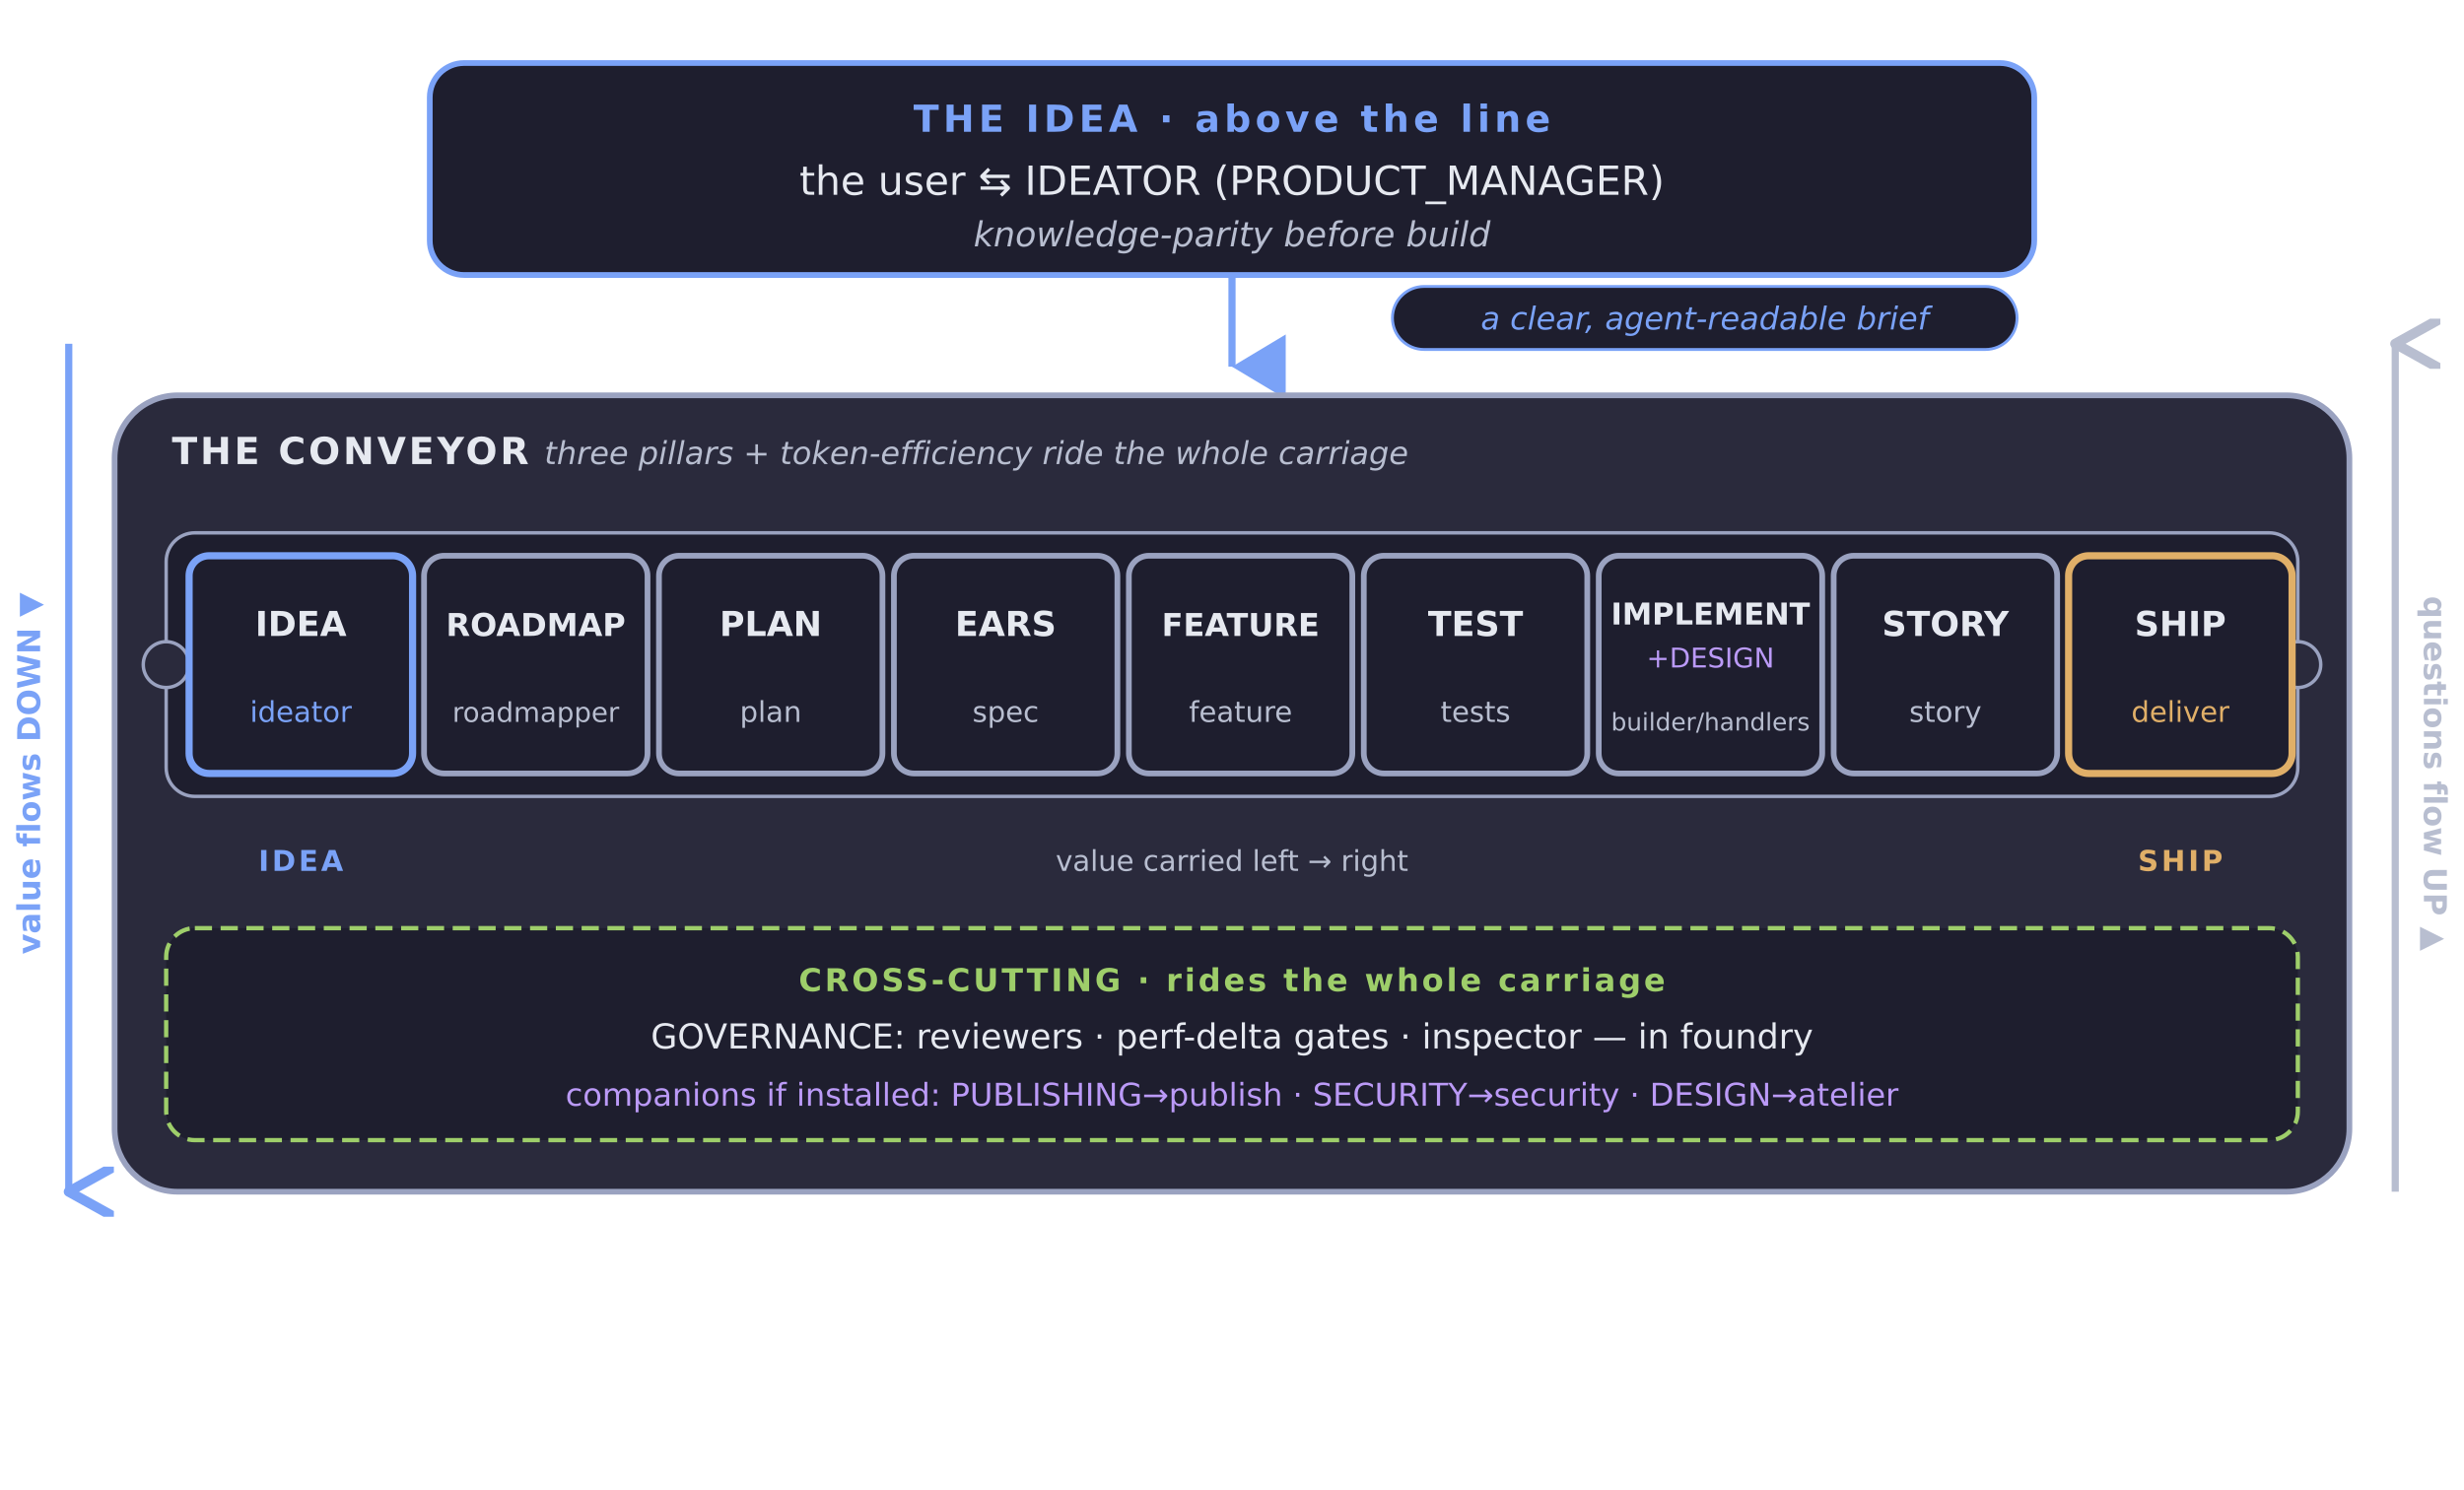
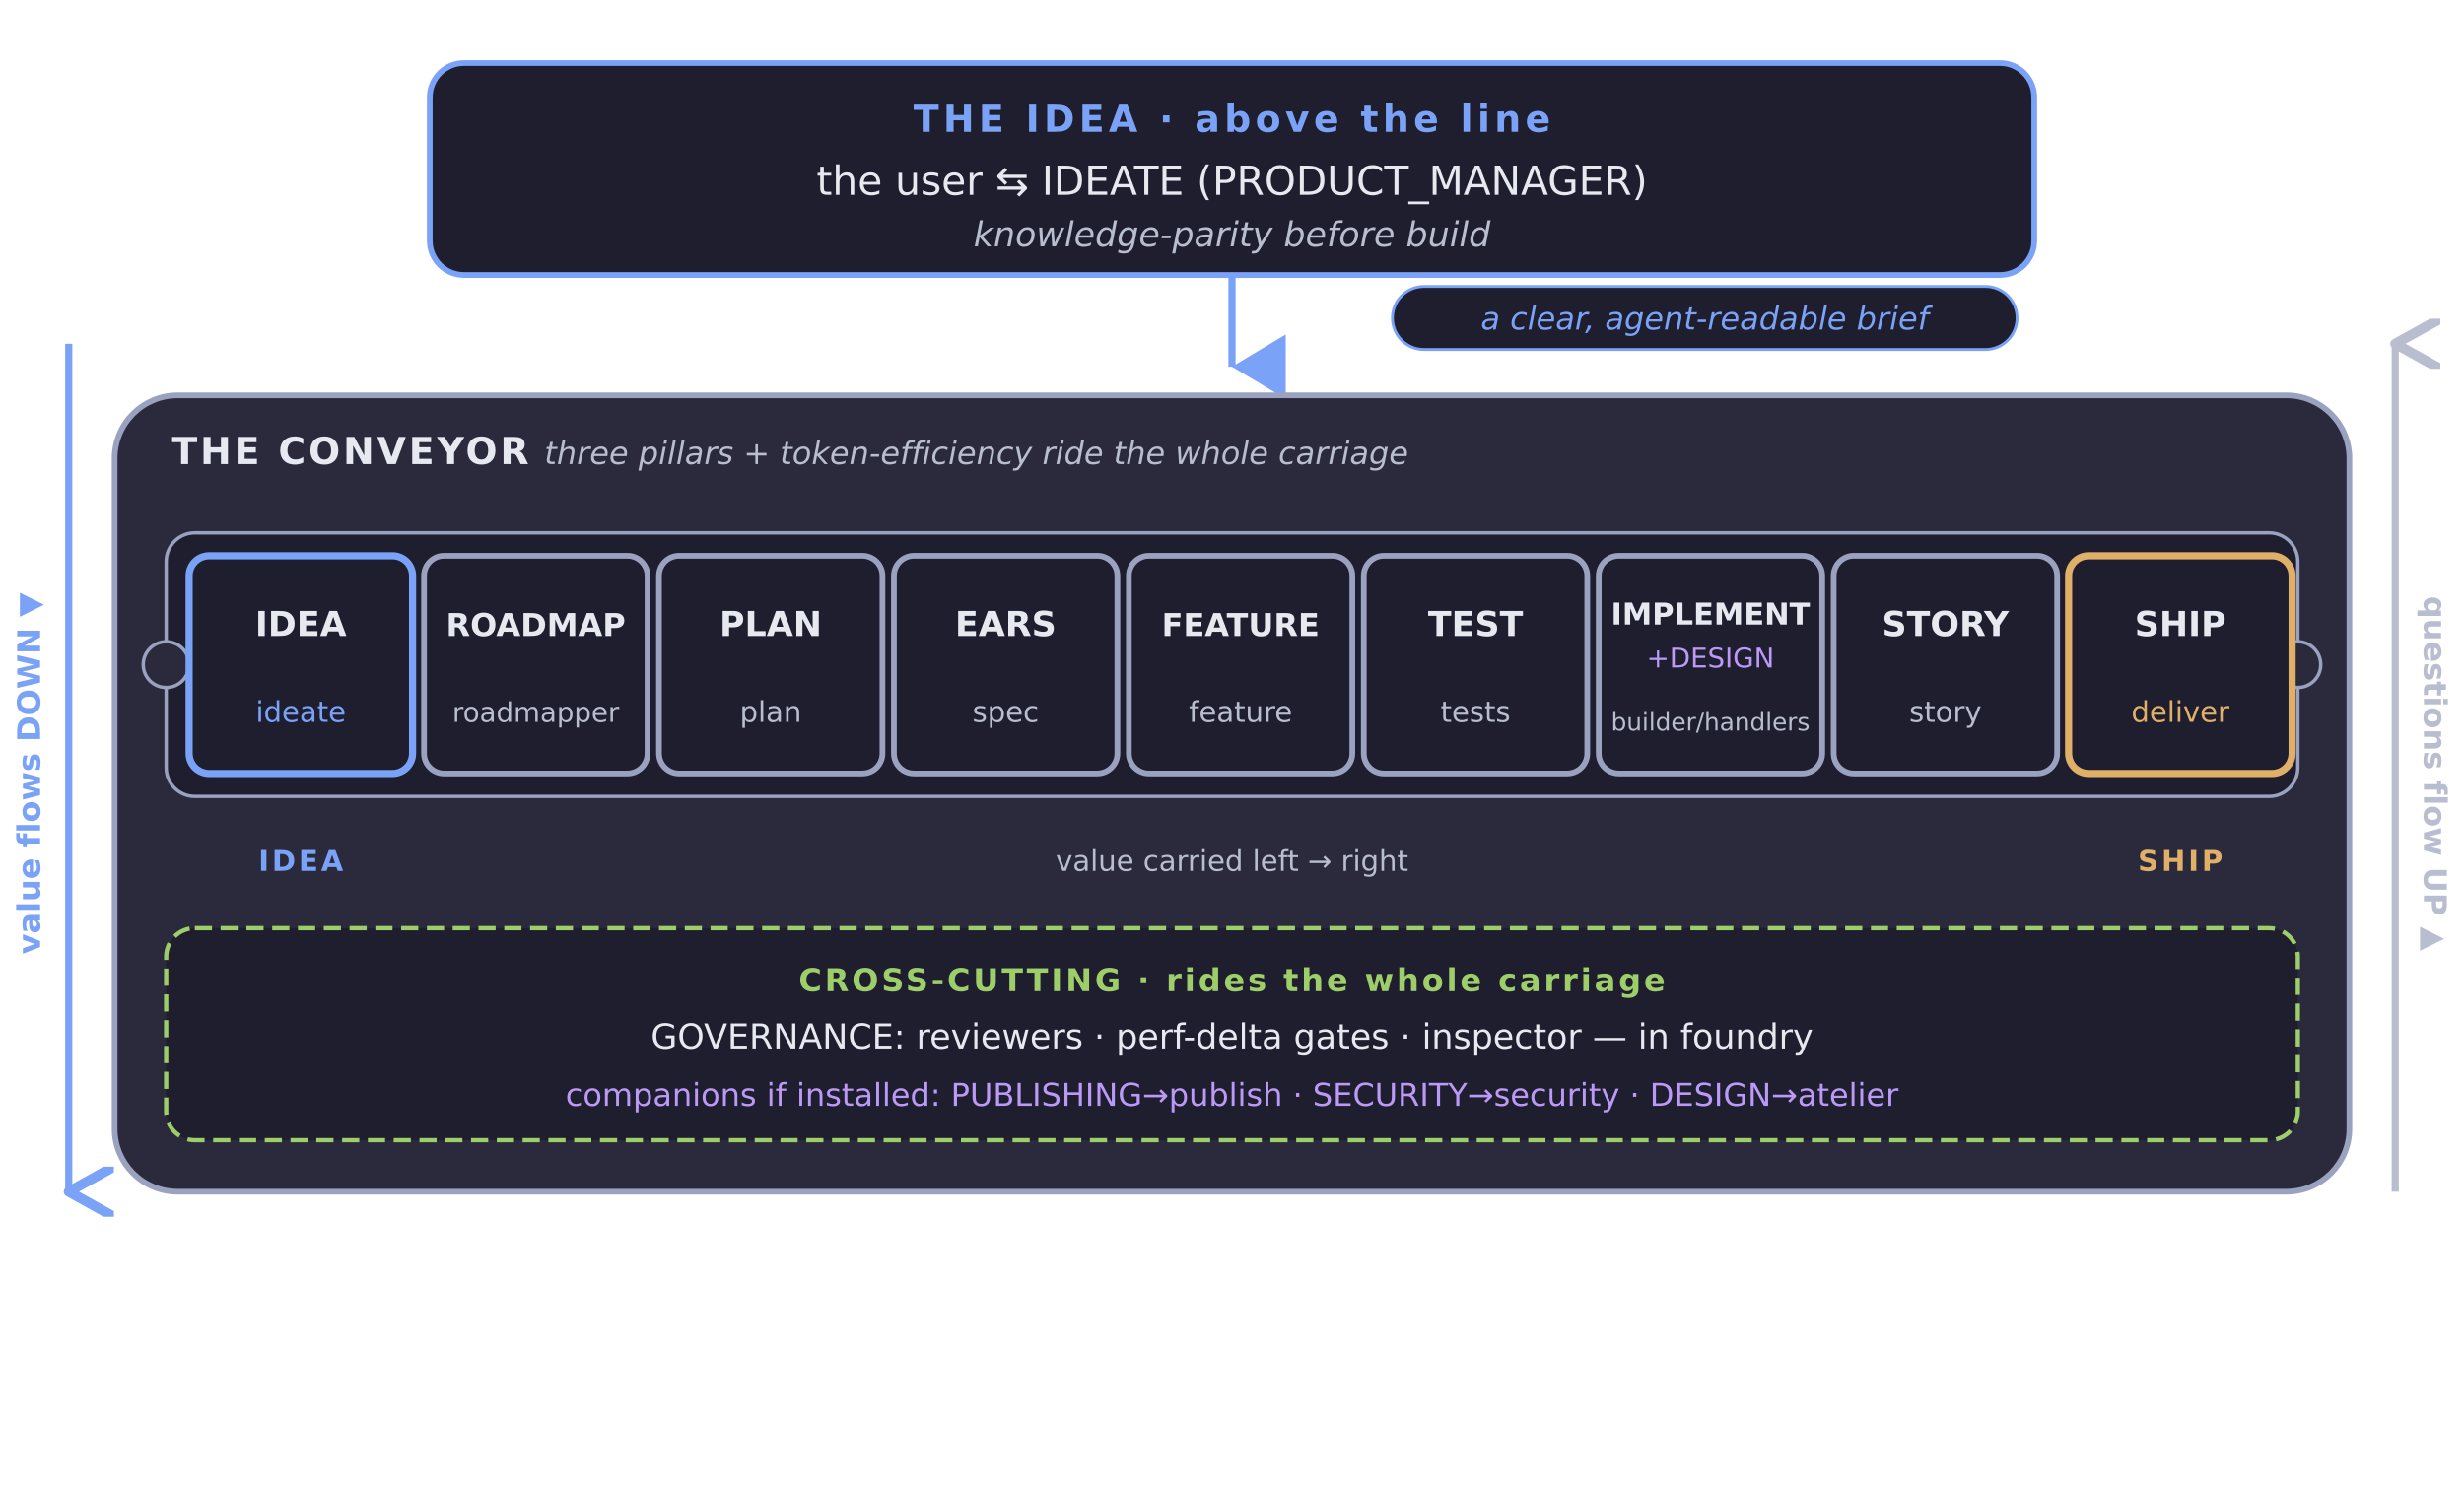
<svg xmlns="http://www.w3.org/2000/svg" viewBox="0 0 860 520" font-family="DejaVu Sans, sans-serif">
  <defs>
    <marker id="arrDown" viewBox="0 0 10 10" refX="5" refY="9" markerWidth="7" markerHeight="7" orient="auto">
      <path d="M0,0 L5,9 L10,0" fill="none" stroke="#7aa2f7" stroke-width="2" stroke-linejoin="round" stroke-linecap="round" />
    </marker>
    <marker id="arrUp" viewBox="0 0 10 10" refX="5" refY="1" markerWidth="7" markerHeight="7" orient="auto">
      <path d="M0,10 L5,1 L10,10" fill="none" stroke="#b8bed0" stroke-width="2" stroke-linejoin="round" stroke-linecap="round" />
    </marker>
    <marker id="briefHead" viewBox="0 0 12 12" refX="6" refY="10" markerWidth="9" markerHeight="9" orient="auto">
      <path d="M0,0 L6,10 L12,0" fill="#7aa2f7" />
    </marker>
    <marker id="flowChev" viewBox="0 0 10 10" refX="3" refY="5" markerWidth="9" markerHeight="9" orient="auto">
      <path d="M0,0 L6,5 L0,10" fill="none" stroke="#7aa2f7" stroke-width="2" stroke-linejoin="round" stroke-linecap="round" />
    </marker>
  </defs>
  <g>
    <rect x="150" y="22" width="560" height="74" rx="12" fill="#1e1e2e" stroke="#7aa2f7" stroke-width="2" />
    <text x="430" y="46" text-anchor="middle" fill="#7aa2f7" font-size="13" font-weight="bold" letter-spacing="1.5">THE IDEA · above the line</text>
-     <text x="430" y="68" text-anchor="middle" fill="#e6e9f0" font-size="14">the user  ⇆  IDEATOR (PRODUCT_MANAGER)</text>
+     <text x="430" y="68" text-anchor="middle" fill="#e6e9f0" font-size="14">the user  ⇆  IDEATE (PRODUCT_MANAGER)</text>
    <text x="430" y="86" text-anchor="middle" fill="#b8bed0" font-size="12" font-style="italic">knowledge-parity before build</text>
  </g>
  <g>
    <line x1="430" y1="96" x2="430" y2="128" stroke="#7aa2f7" stroke-width="2.5" marker-end="url(#briefHead)" />
    <rect x="486" y="100" width="218" height="22" rx="11" fill="#1e1e2e" stroke="#7aa2f7" stroke-width="1" />
    <text x="595" y="115" text-anchor="middle" fill="#7aa2f7" font-size="11" font-style="italic">a clear, agent-readable brief</text>
  </g>
  <g>
    <rect x="40" y="138" width="780" height="278" rx="22" fill="#2a2a3c" stroke="#9aa2c0" stroke-width="2" />
    <text x="60" y="162" fill="#e6e9f0" font-size="13" font-weight="bold" letter-spacing="1">THE CONVEYOR</text>
    <text x="190" y="162" fill="#b8bed0" font-size="11" font-style="italic">three pillars + token-efficiency ride the whole carriage</text>
    <rect x="58" y="186" width="744" height="92" rx="10" fill="#1e1e2e" stroke="#9aa2c0" stroke-width="1.2" />
    <circle cx="58" cy="232" r="8" fill="#2a2a3c" stroke="#9aa2c0" stroke-width="1.2" />
    <circle cx="802" cy="232" r="8" fill="#2a2a3c" stroke="#9aa2c0" stroke-width="1.2" />
    <g>
      <rect x="66" y="194" width="78" height="76" rx="7" fill="#1e1e2e" stroke="#7aa2f7" stroke-width="2.5" />
      <text x="105" y="222" text-anchor="middle" fill="#e6e9f0" font-size="12" font-weight="bold">IDEA</text>
-       <text x="105" y="252" text-anchor="middle" fill="#7aa2f7" font-size="10">ideator</text>
+       <text x="105" y="252" text-anchor="middle" fill="#7aa2f7" font-size="10">ideate</text>
    </g>
    <g>
      <rect x="148" y="194" width="78" height="76" rx="7" fill="#1e1e2e" stroke="#9aa2c0" stroke-width="2" />
      <text x="187" y="222" text-anchor="middle" fill="#e6e9f0" font-size="11" font-weight="bold">ROADMAP</text>
      <text x="187" y="252" text-anchor="middle" fill="#b8bed0" font-size="9.5">roadmapper</text>
    </g>
    <g>
      <rect x="230" y="194" width="78" height="76" rx="7" fill="#1e1e2e" stroke="#9aa2c0" stroke-width="2" />
      <text x="269" y="222" text-anchor="middle" fill="#e6e9f0" font-size="12" font-weight="bold">PLAN</text>
      <text x="269" y="252" text-anchor="middle" fill="#b8bed0" font-size="10">plan</text>
    </g>
    <g>
      <rect x="312" y="194" width="78" height="76" rx="7" fill="#1e1e2e" stroke="#9aa2c0" stroke-width="2" />
      <text x="351" y="222" text-anchor="middle" fill="#e6e9f0" font-size="12" font-weight="bold">EARS</text>
      <text x="351" y="252" text-anchor="middle" fill="#b8bed0" font-size="10">spec</text>
    </g>
    <g>
      <rect x="394" y="194" width="78" height="76" rx="7" fill="#1e1e2e" stroke="#9aa2c0" stroke-width="2" />
      <text x="433" y="222" text-anchor="middle" fill="#e6e9f0" font-size="11" font-weight="bold">FEATURE</text>
      <text x="433" y="252" text-anchor="middle" fill="#b8bed0" font-size="10">feature</text>
    </g>
    <g>
      <rect x="476" y="194" width="78" height="76" rx="7" fill="#1e1e2e" stroke="#9aa2c0" stroke-width="2" />
      <text x="515" y="222" text-anchor="middle" fill="#e6e9f0" font-size="12" font-weight="bold">TEST</text>
      <text x="515" y="252" text-anchor="middle" fill="#b8bed0" font-size="10">tests</text>
    </g>
    <g>
      <rect x="558" y="194" width="78" height="76" rx="7" fill="#1e1e2e" stroke="#9aa2c0" stroke-width="2" />
      <text x="597" y="218" text-anchor="middle" fill="#e6e9f0" font-size="10.5" font-weight="bold">IMPLEMENT</text>
      <text x="597" y="233" text-anchor="middle" fill="#bb9af7" font-size="9.5">+DESIGN</text>
      <text x="597" y="255" text-anchor="middle" fill="#b8bed0" font-size="8.5">builder/handlers</text>
    </g>
    <g>
      <rect x="640" y="194" width="78" height="76" rx="7" fill="#1e1e2e" stroke="#9aa2c0" stroke-width="2" />
      <text x="679" y="222" text-anchor="middle" fill="#e6e9f0" font-size="12" font-weight="bold">STORY</text>
      <text x="679" y="252" text-anchor="middle" fill="#b8bed0" font-size="10">story</text>
    </g>
    <g>
      <rect x="722" y="194" width="78" height="76" rx="7" fill="#1e1e2e" stroke="#e0af68" stroke-width="2.5" />
      <text x="761" y="222" text-anchor="middle" fill="#e6e9f0" font-size="12" font-weight="bold">SHIP</text>
      <text x="761" y="252" text-anchor="middle" fill="#e0af68" font-size="10">deliver</text>
    </g>
    <g>
      <line x1="145" y1="232" x2="147" y2="232" stroke="#7aa2f7" stroke-width="0" marker-end="url(#flowChev)" />
      <line x1="227" y1="232" x2="229" y2="232" stroke="#7aa2f7" stroke-width="0" marker-end="url(#flowChev)" />
      <line x1="309" y1="232" x2="311" y2="232" stroke="#7aa2f7" stroke-width="0" marker-end="url(#flowChev)" />
      <line x1="391" y1="232" x2="393" y2="232" stroke="#7aa2f7" stroke-width="0" marker-end="url(#flowChev)" />
      <line x1="473" y1="232" x2="475" y2="232" stroke="#7aa2f7" stroke-width="0" marker-end="url(#flowChev)" />
      <line x1="555" y1="232" x2="557" y2="232" stroke="#7aa2f7" stroke-width="0" marker-end="url(#flowChev)" />
      <line x1="637" y1="232" x2="639" y2="232" stroke="#7aa2f7" stroke-width="0" marker-end="url(#flowChev)" />
      <line x1="719" y1="232" x2="721" y2="232" stroke="#7aa2f7" stroke-width="0" marker-end="url(#flowChev)" />
    </g>
    <text x="105" y="304" text-anchor="middle" fill="#7aa2f7" font-size="10" font-weight="bold" letter-spacing="1">IDEA</text>
    <text x="430" y="304" text-anchor="middle" fill="#b8bed0" font-size="10">value carried left → right</text>
    <text x="761" y="304" text-anchor="middle" fill="#e0af68" font-size="10" font-weight="bold" letter-spacing="1">SHIP</text>
    <g>
      <rect x="58" y="324" width="744" height="74" rx="10" fill="#1e1e2e" stroke="#9ece6a" stroke-width="1.5" stroke-dasharray="6,3" />
      <text x="430" y="346" text-anchor="middle" fill="#9ece6a" font-size="11" font-weight="bold" letter-spacing="1">CROSS-CUTTING · rides the whole carriage</text>
      <text x="430" y="366" text-anchor="middle" fill="#e6e9f0" font-size="12">GOVERNANCE: reviewers · perf-delta gates · inspector  —  in foundry</text>
      <text x="430" y="386" text-anchor="middle" fill="#bb9af7" font-size="11">companions if installed: PUBLISHING→publish · SECURITY→security · DESIGN→atelier</text>
    </g>
  </g>
  <g>
    <line x1="24" y1="120" x2="24" y2="416" stroke="#7aa2f7" stroke-width="2.5" marker-end="url(#arrDown)" />
    <text x="14" y="270" text-anchor="middle" fill="#7aa2f7" font-size="11" font-weight="bold" transform="rotate(-90 14 270)">value flows DOWN ▼</text>
  </g>
  <g>
    <line x1="836" y1="416" x2="836" y2="120" stroke="#b8bed0" stroke-width="2.5" marker-end="url(#arrUp)" />
    <text x="846" y="270" text-anchor="middle" fill="#b8bed0" font-size="11" font-weight="bold" transform="rotate(90 846 270)">questions flow UP ▲</text>
  </g>
</svg>
